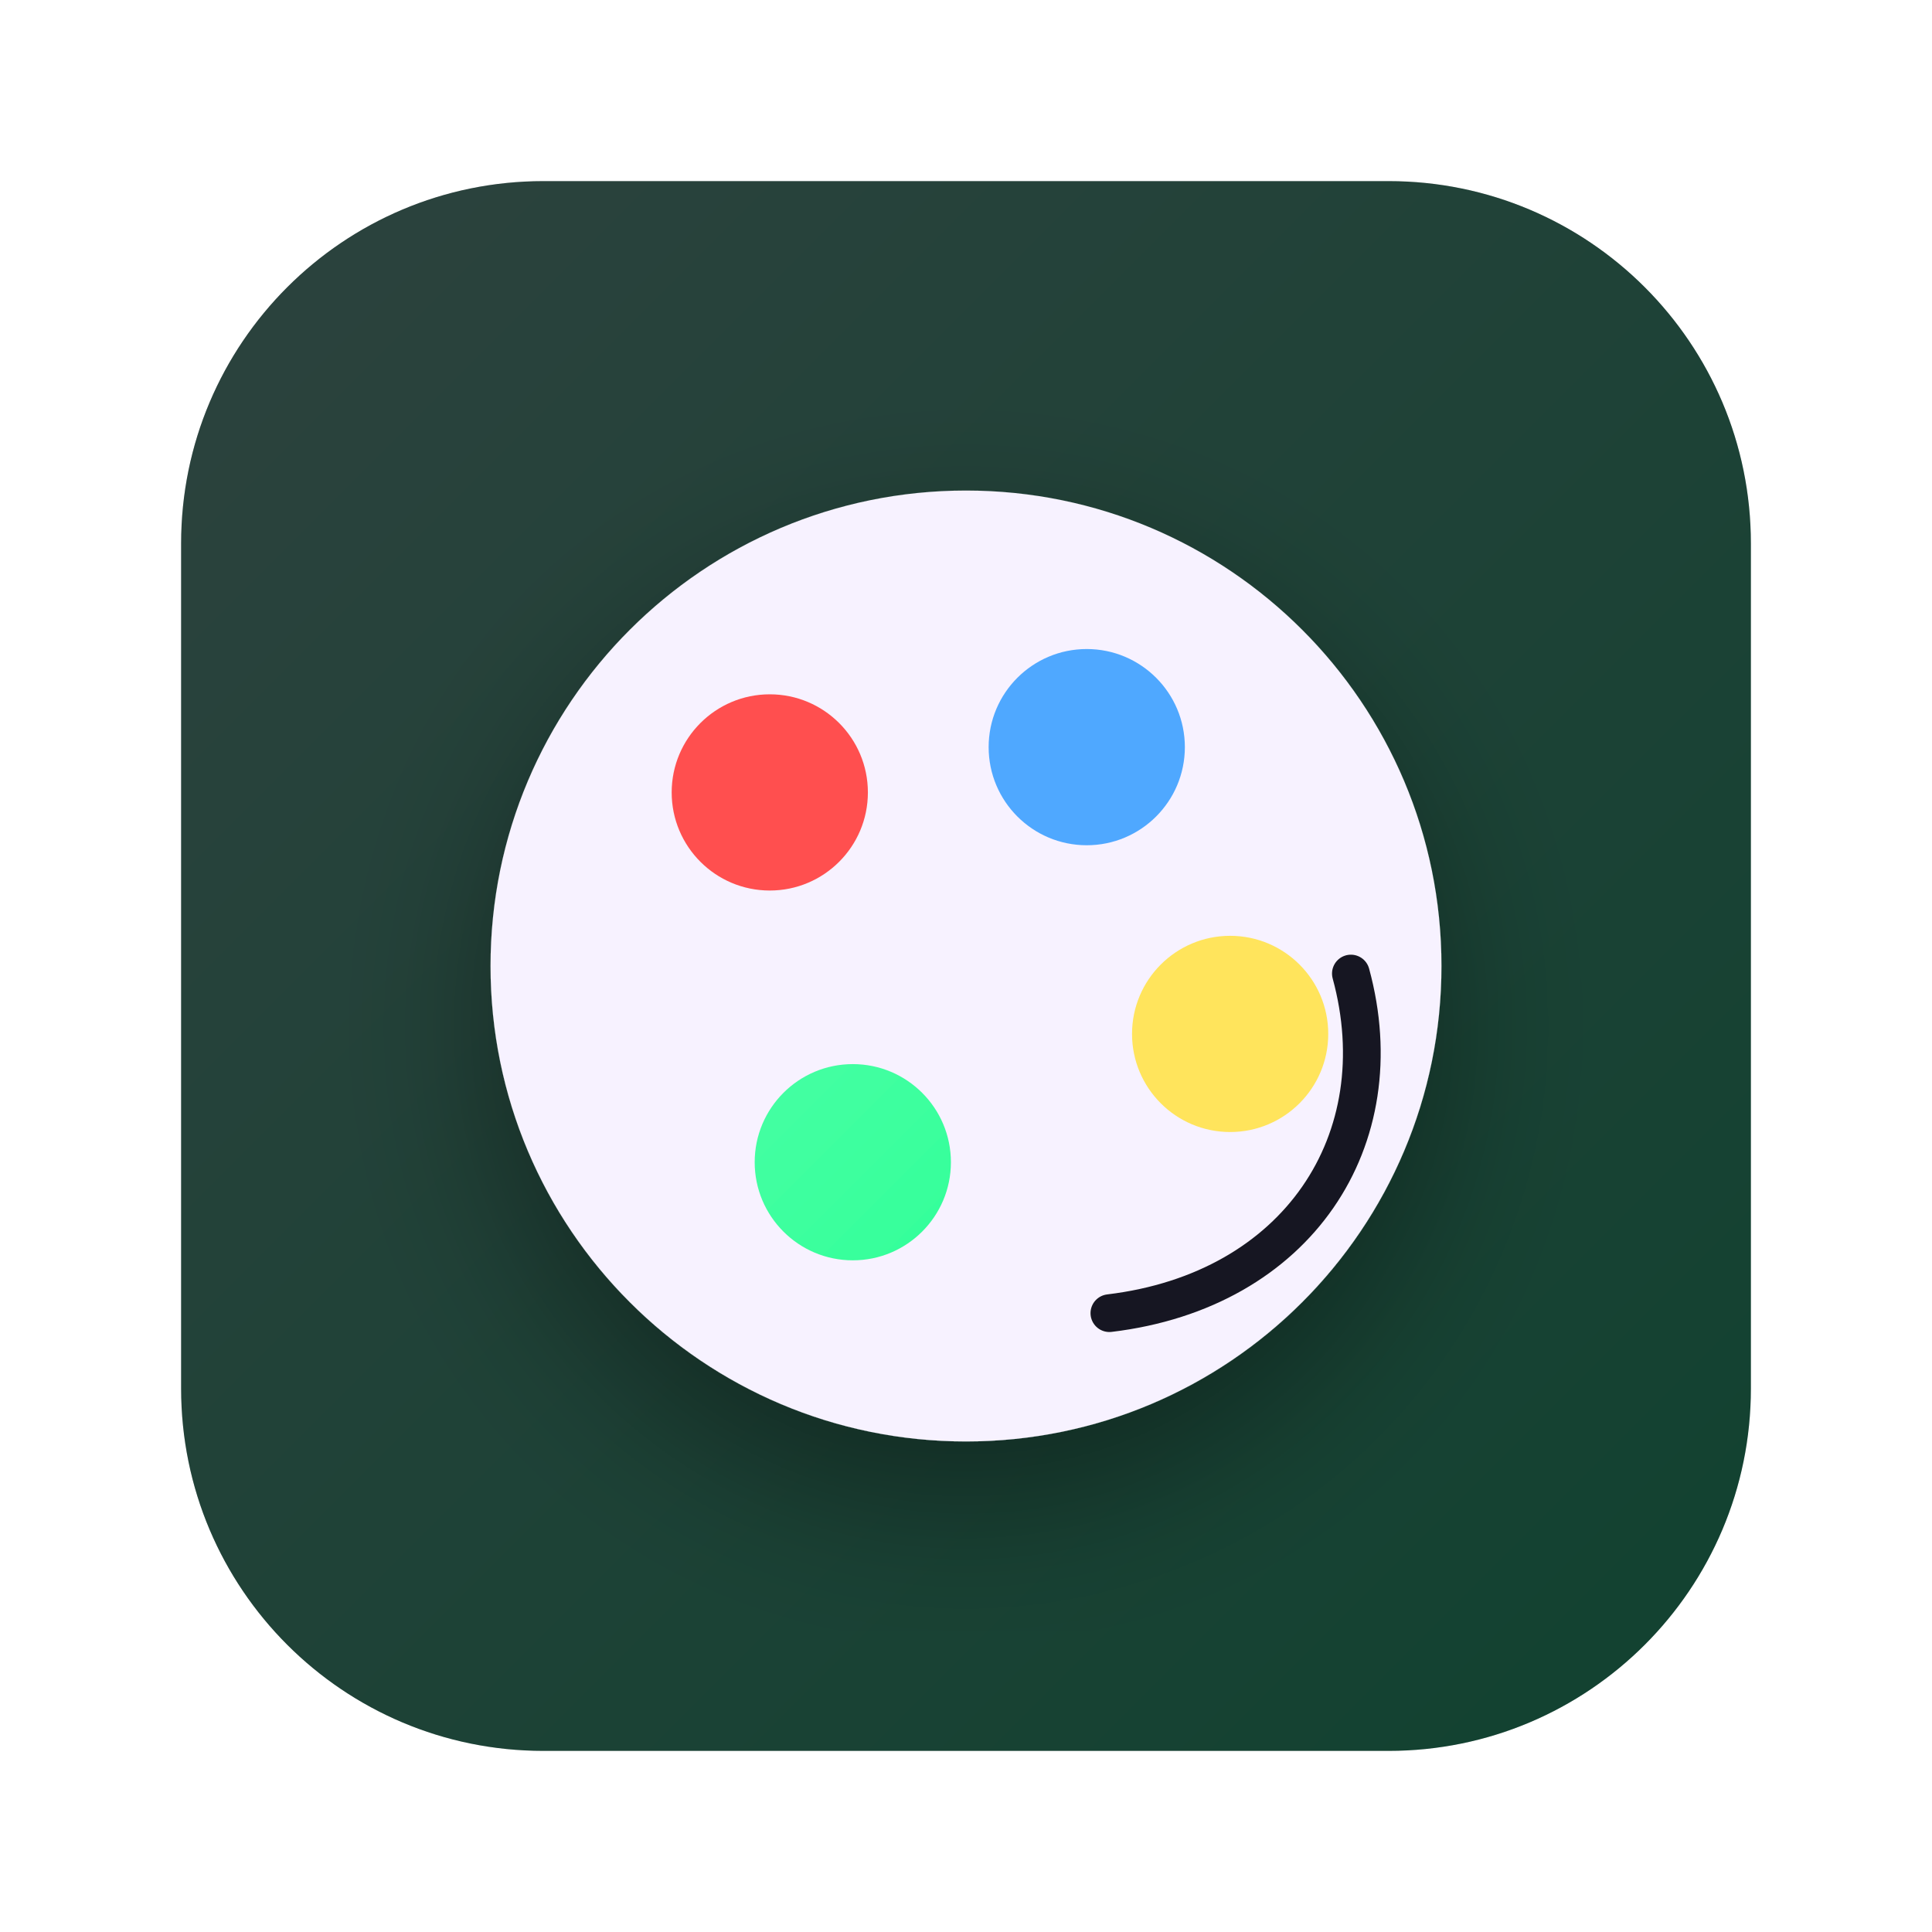
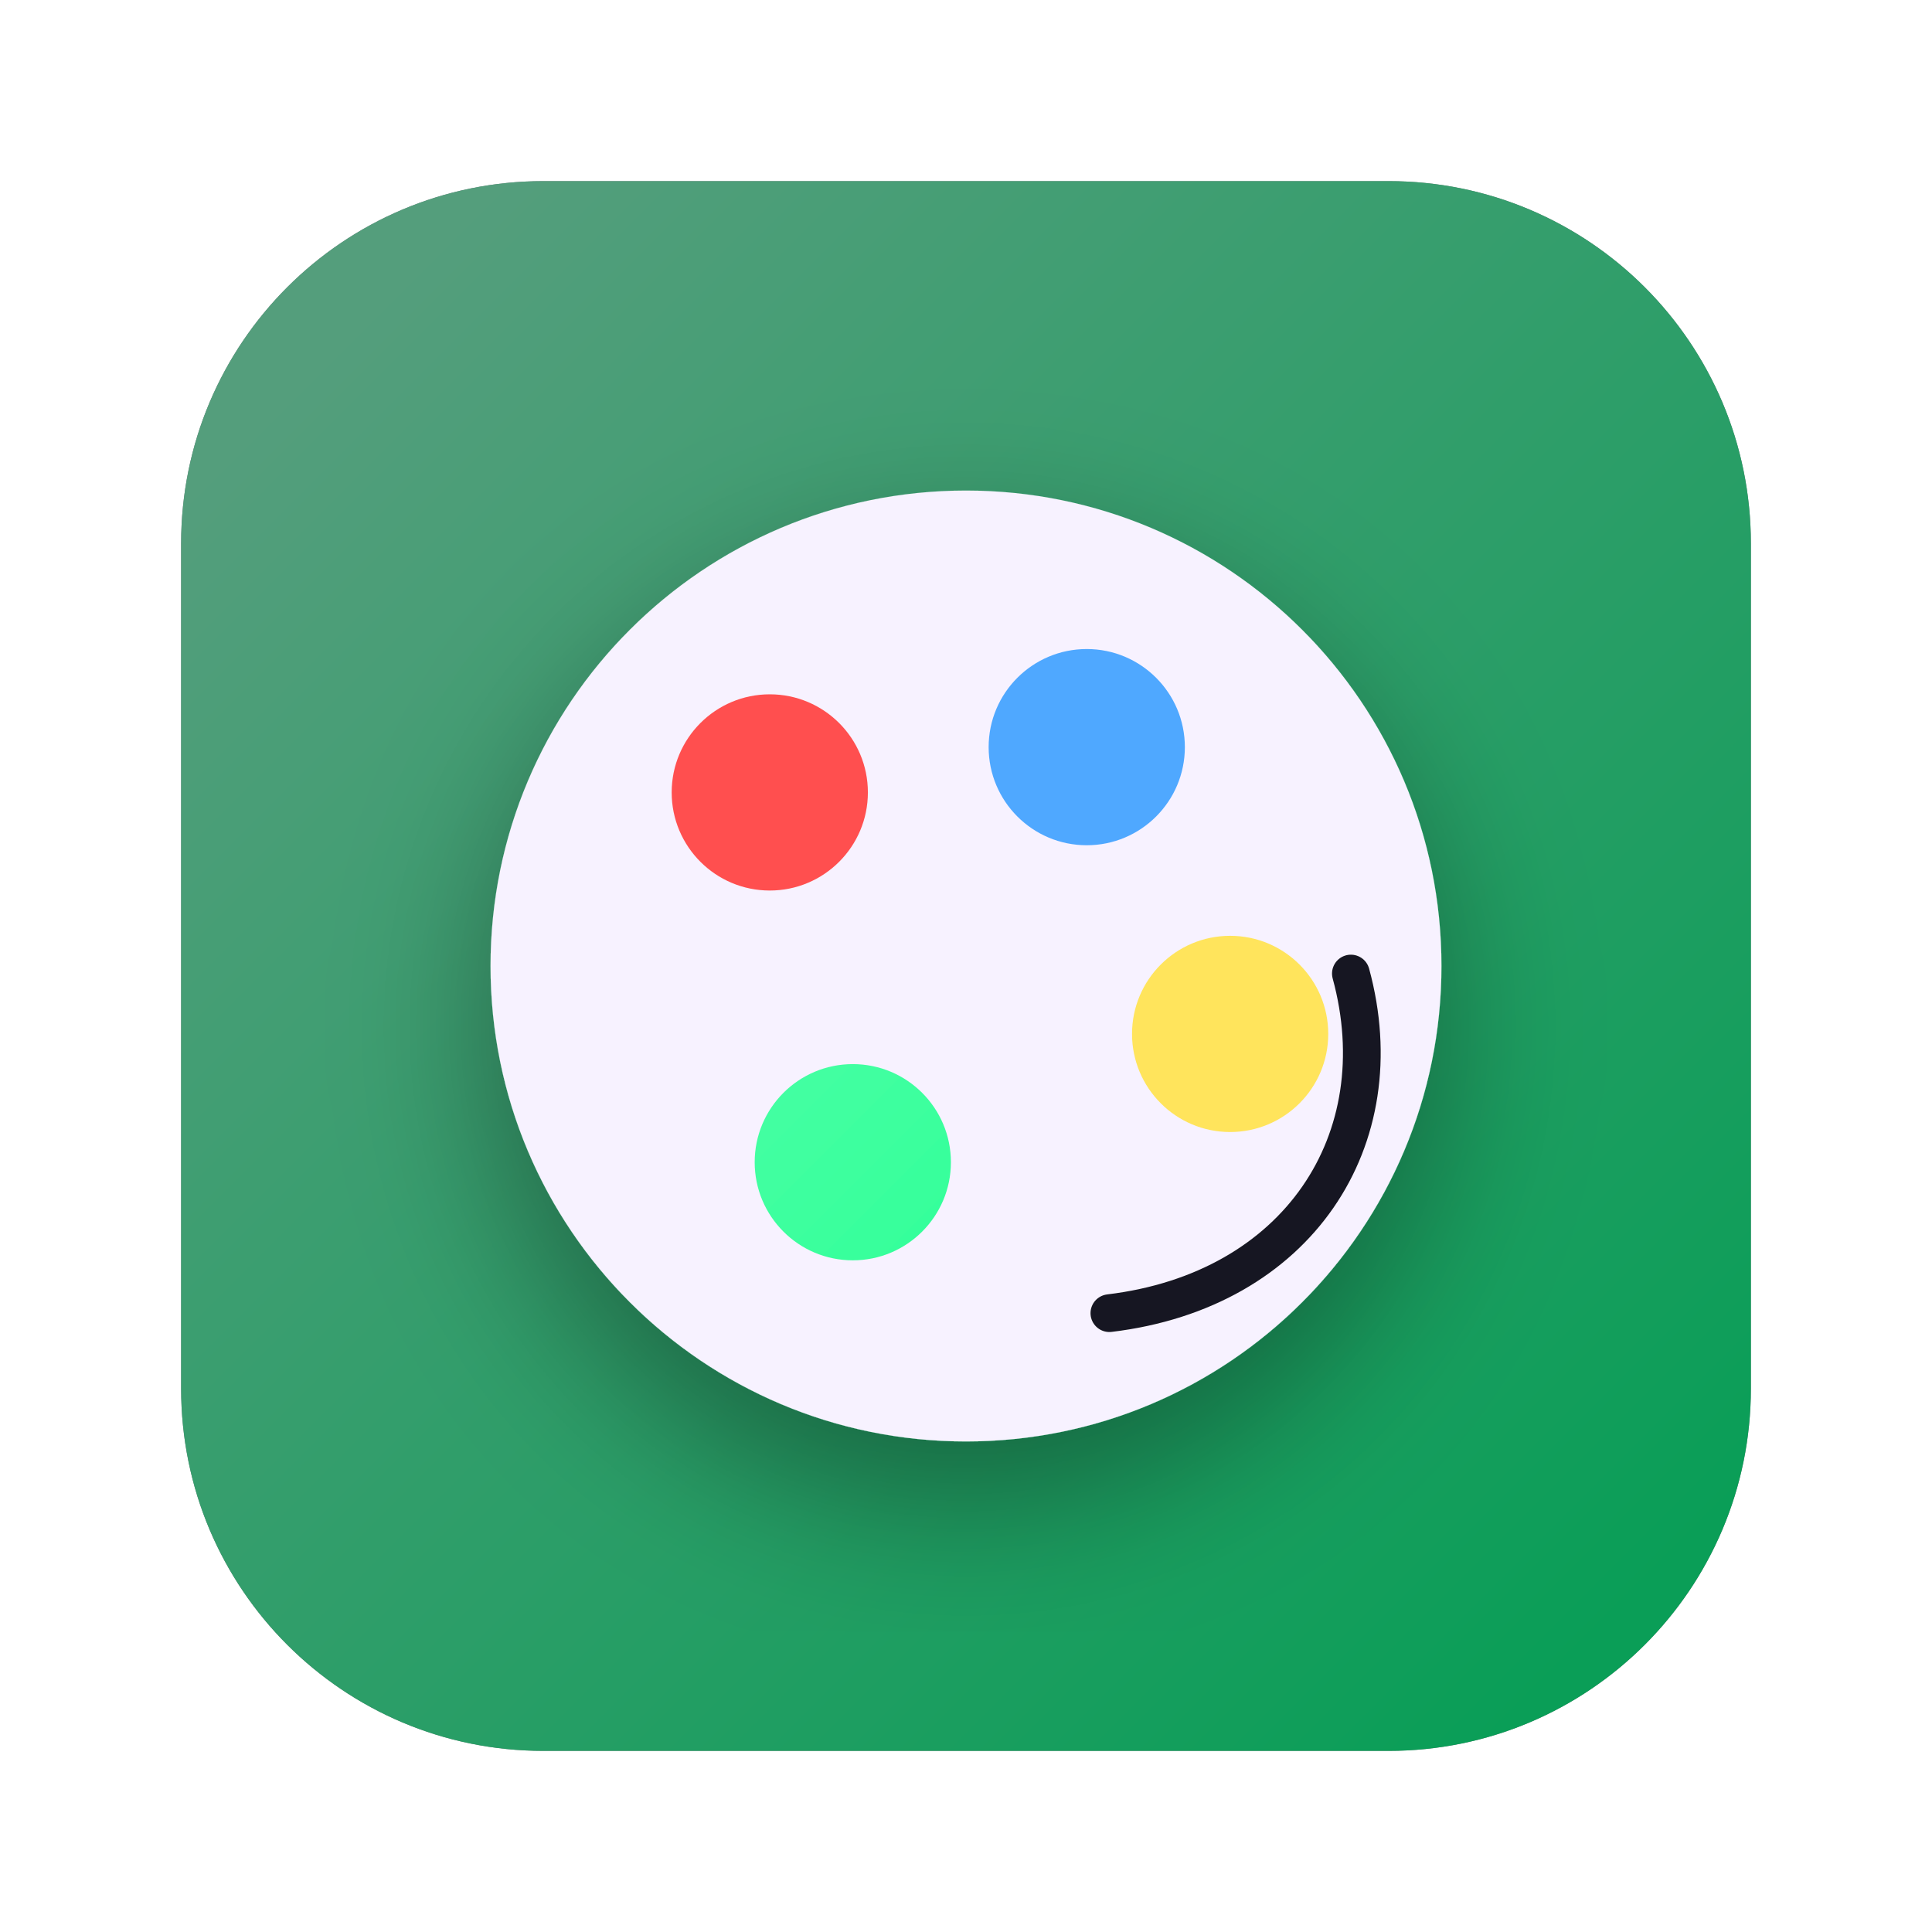
<svg xmlns="http://www.w3.org/2000/svg" viewBox="0 0 256 256" role="img" aria-labelledby="title desc">
  <defs>
    <linearGradient id="accent" x1="44" y1="44" x2="214" y2="214" gradientUnits="userSpaceOnUse">
      <stop stop-color="#80ffc0" />
      <stop offset="1" stop-color="#00ff80" />
    </linearGradient>
    <filter id="shadow" x="-20%" y="-20%" width="140%" height="140%">
      <feDropShadow dx="0" dy="8" stdDeviation="10" flood-color="#000000" flood-opacity="0.35" />
    </filter>
  </defs>
  <rect x="24" y="24" width="208" height="208" rx="48" fill="#171820" />
-   <rect x="24" y="24" width="208" height="208" rx="48" fill="url(#accent)" opacity="0.18" />
+   <rect x="24" y="24" width="208" height="208" rx="48" fill="url(#accent)" opacity="0.58" />
  <g filter="url(#shadow)">
    <circle cx="128" cy="128" r="63" fill="#f7f2ff" />
    <circle cx="102" cy="105" r="13" fill="#ff5050" />
    <circle cx="144" cy="99" r="13" fill="#50a8ff" />
    <circle cx="163" cy="137" r="13" fill="#ffe45c" />
    <circle cx="113" cy="154" r="13" fill="url(#accent)" />
    <path d="M147 174c25-3 38-23 32-45" fill="none" stroke="#171820" stroke-width="5" stroke-linecap="round" />
  </g>
</svg>
